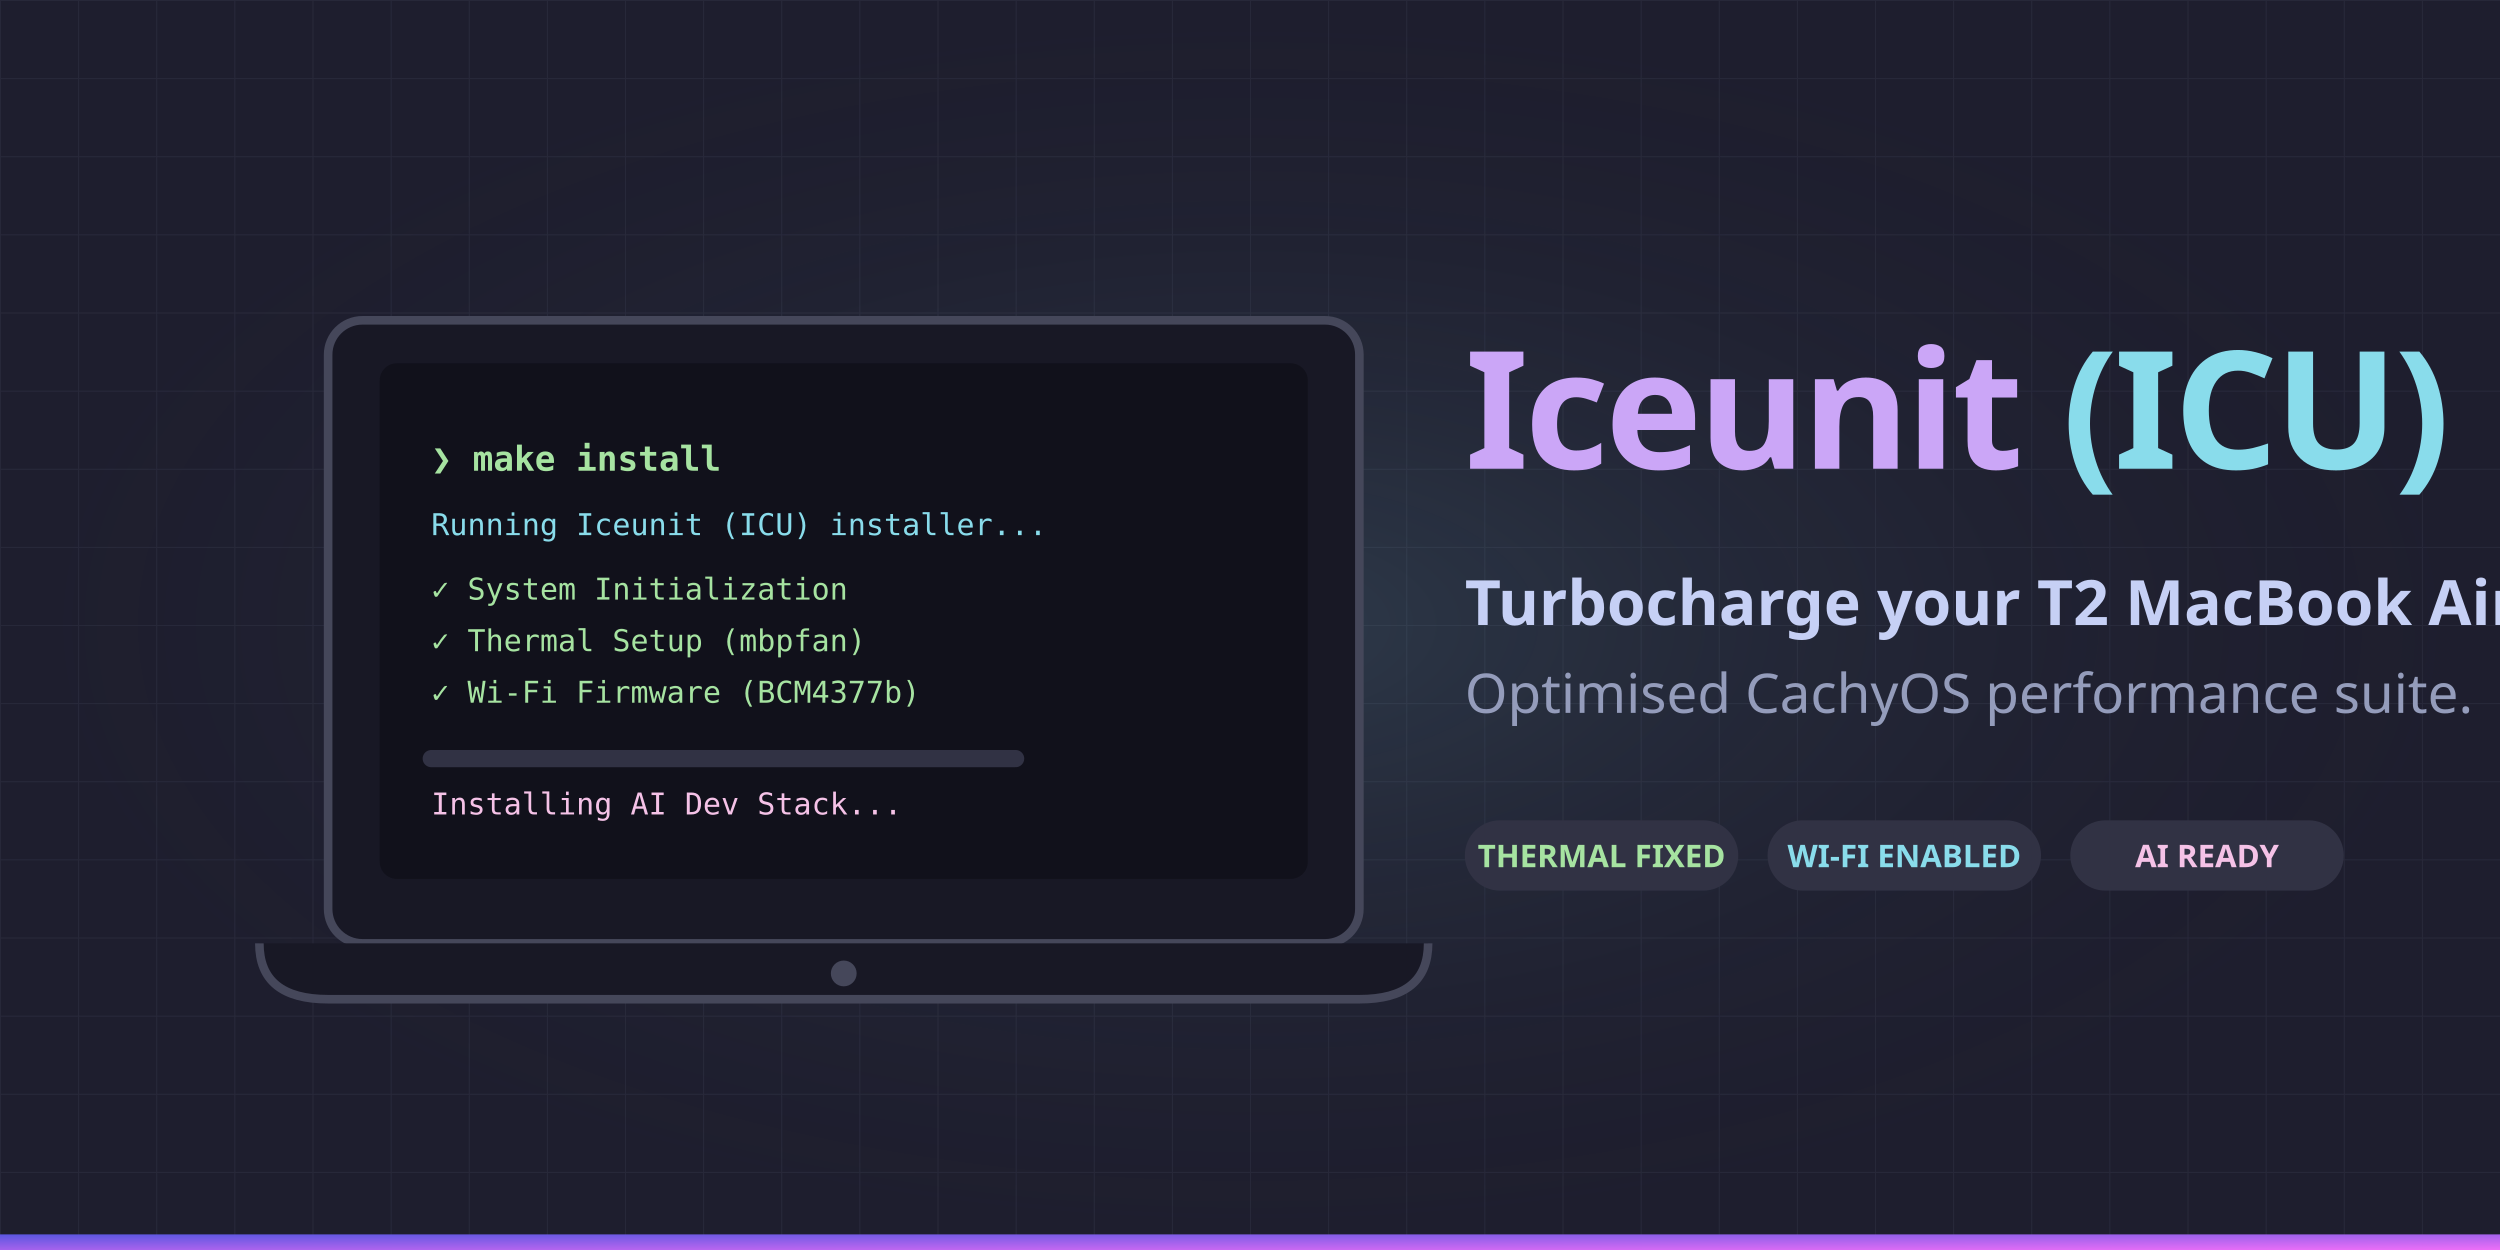
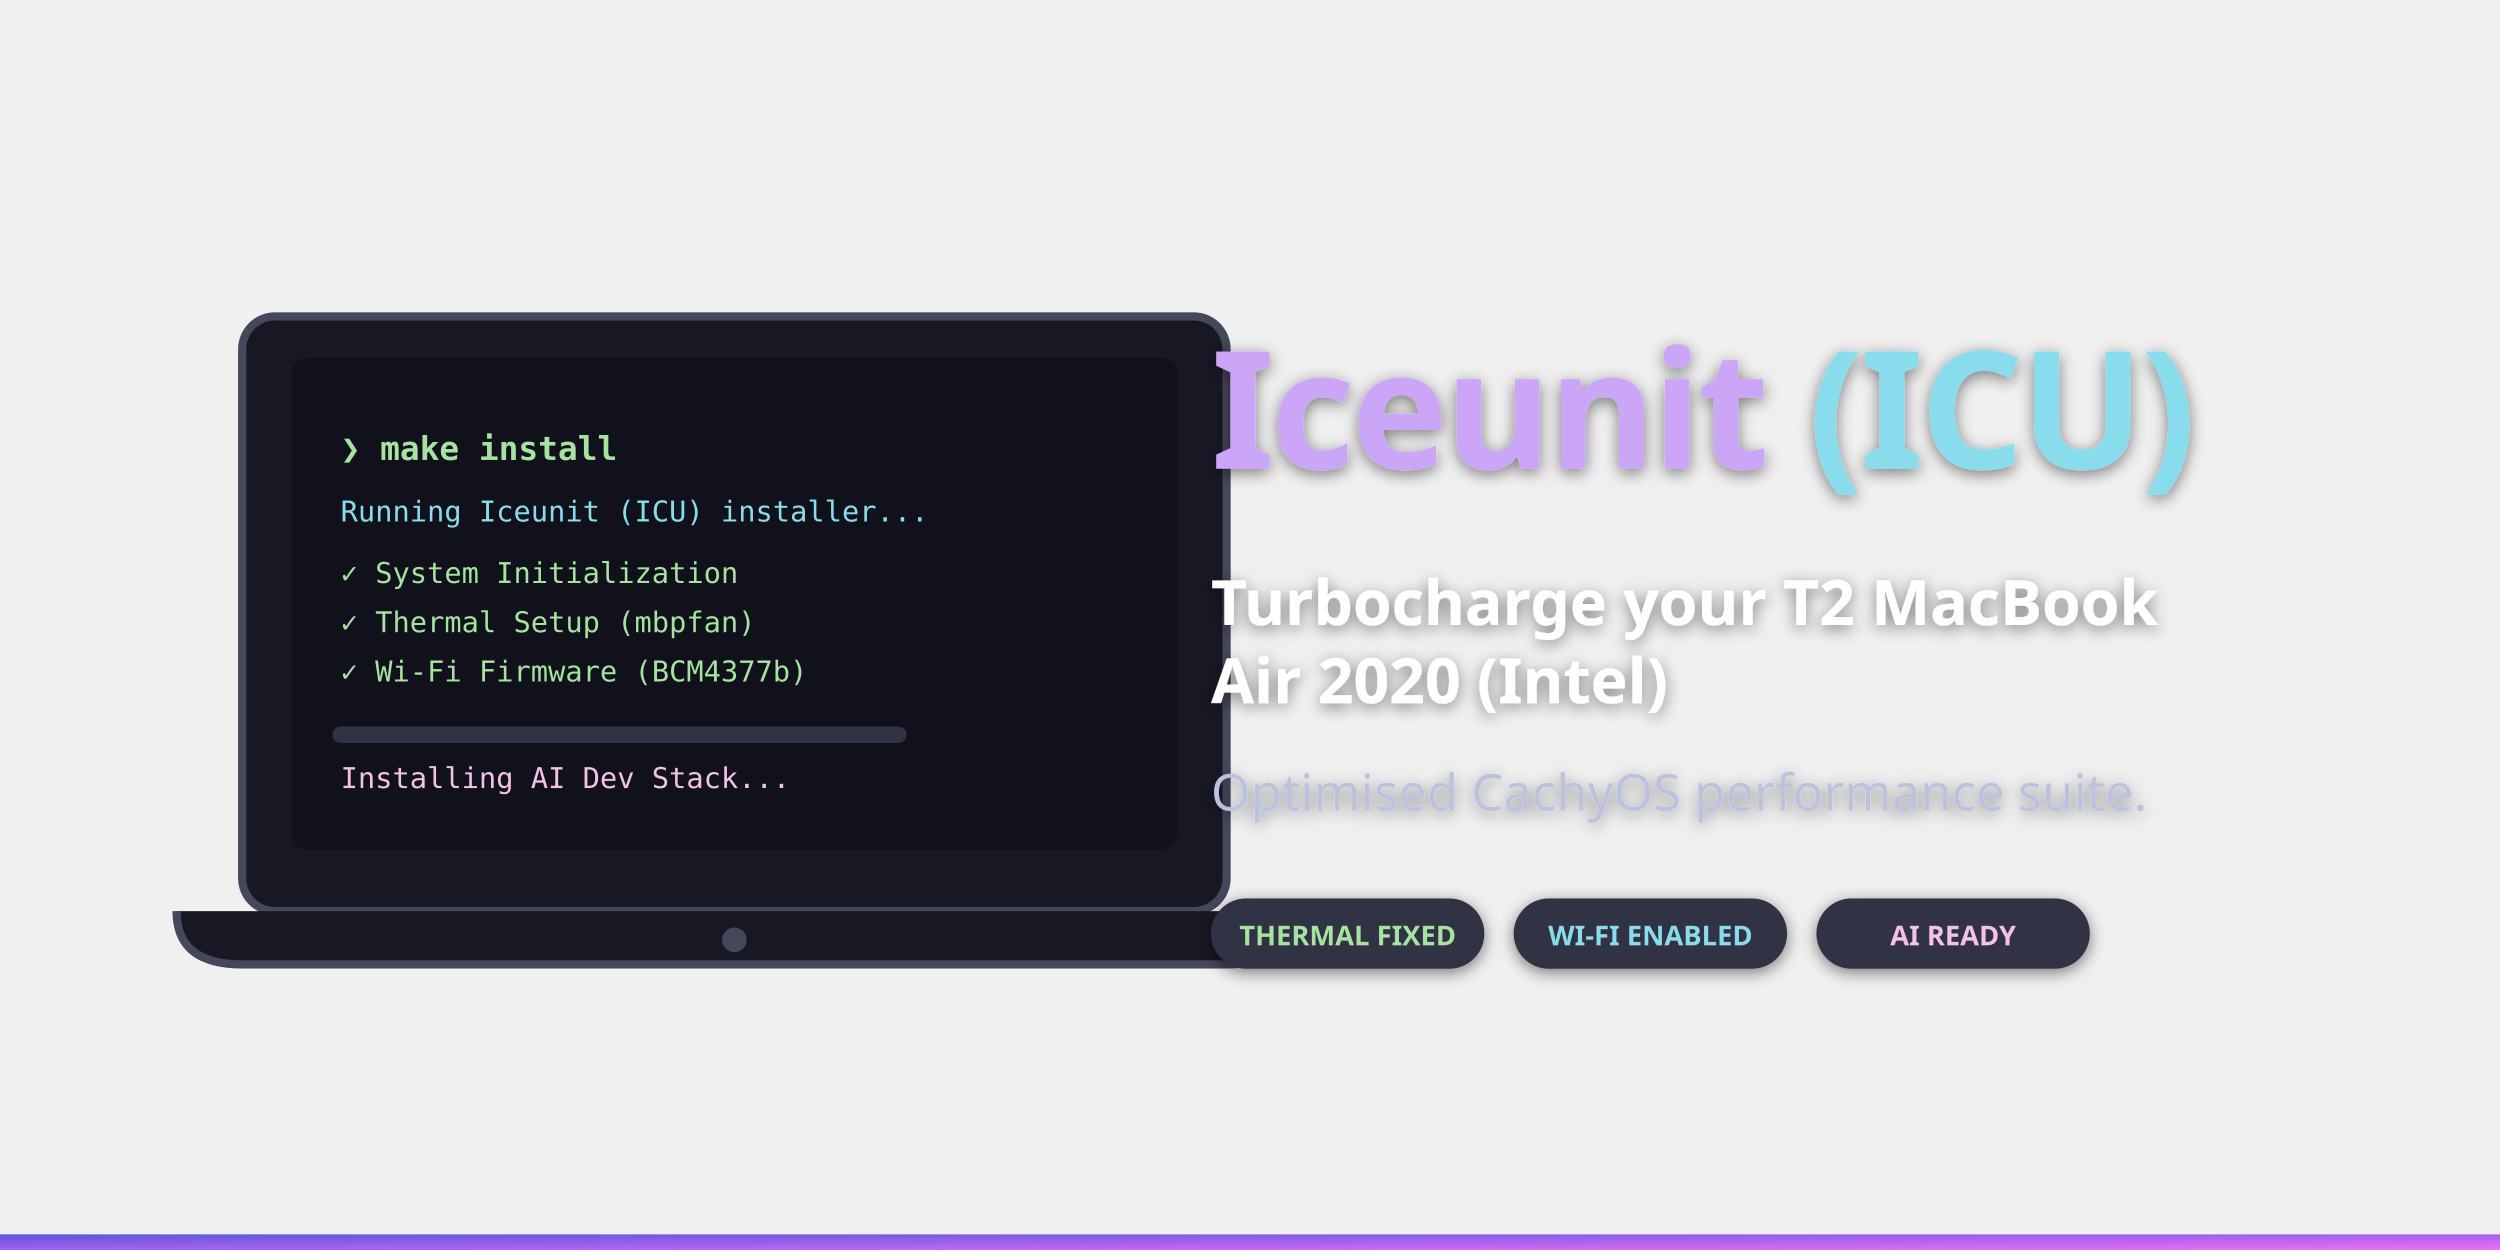
<svg xmlns="http://www.w3.org/2000/svg" width="1280" height="640" viewBox="0 0 1280 640" fill="none">
-   <rect width="1280" height="640" fill="#1e1e2e" />
  <defs>
-     <pattern id="grid" width="40" height="40" patternUnits="userSpaceOnUse">
-       <path d="M 40 0 L 0 0 0 40" fill="none" stroke="#313244" stroke-width="1" opacity="0.5" />
-     </pattern>
    <linearGradient id="grad" x1="0%" y1="0%" x2="100%" y2="100%">
      <stop offset="0%" stop-color="#5A56E0" />
      <stop offset="100%" stop-color="#EE6FF8" />
    </linearGradient>
-     <radialGradient id="glow" cx="50%" cy="50%" r="50%">
-       <stop offset="0%" stop-color="#89dceb" stop-opacity="0.15" />
-       <stop offset="100%" stop-color="#1e1e2e" stop-opacity="0" />
-     </radialGradient>
+     <filter id="shadow" x="-20%" y="-20%" width="140%" height="140%">
+       <feGaussianBlur in="SourceAlpha" stdDeviation="4" />
+       <feOffset dx="0" dy="2" result="offsetblur" />
+       <feComponentTransfer>
+         <feFuncA type="linear" slope="0.5" />
+       </feComponentTransfer>
+       <feMerge>
+         <feMergeNode />
+         <feMergeNode in="SourceGraphic" />
+       </feMerge>
+     </filter>
  </defs>
-   <rect width="1280" height="640" fill="url(#grid)" />
-   <rect width="1280" height="640" fill="url(#glow)" />
-   <g transform="translate(80, 120) scale(2.2)">
+   <g transform="translate(40, 120) scale(2.1)">
    <rect x="40" y="20" width="240" height="145" rx="8" fill="#181825" stroke="#45475a" stroke-width="2" />
    <rect x="52" y="30" width="216" height="120" rx="4" fill="#11111b" />
    <text x="64" y="55" font-family="monospace" font-size="8" fill="#a6e3a1" font-weight="bold">❯ make install</text>
    <text x="64" y="70" font-family="monospace" font-size="7" fill="#89dceb">Running Iceunit (ICU) installer...</text>
    <text x="64" y="85" font-family="monospace" font-size="7" fill="#a6e3a1">✓ System Initialization</text>
    <text x="64" y="97" font-family="monospace" font-size="7" fill="#a6e3a1">✓ Thermal Setup (mbpfan)</text>
    <text x="64" y="109" font-family="monospace" font-size="7" fill="#a6e3a1">✓ Wi-Fi Firmware (BCM4377b)</text>
    <path d="M 64 122 L 200 122" stroke="#313244" stroke-width="4" stroke-linecap="round" />
    <path d="M 64 122 L 140 122" stroke="url(#grad)" stroke-width="4" stroke-linecap="round" />
    <text x="64" y="135" font-family="monospace" font-size="7" fill="#f5c2e7">Installing AI Dev Stack...</text>
    <path d="M24 165 Q24 178 40 178 H280 Q296 178 296 165" fill="#181825" stroke="#45475a" stroke-width="2" />
    <circle cx="160" cy="172" r="3" fill="#45475a" />
  </g>
-   <g transform="translate(750, 240)">
+   <g transform="translate(620, 240)" filter="url(#shadow)">
    <text font-family="system-ui, sans-serif" font-size="84" font-weight="900" fill="#cba6f7" letter-spacing="-2">Iceunit <tspan fill="#89dceb">(ICU)</tspan>
    </text>
-     <text y="80" font-family="system-ui, sans-serif" font-size="32" font-weight="600" fill="#c6d0f5">Turbocharge your T2 MacBook Air 2020 (Intel)</text>
-     <text y="125" font-family="system-ui, sans-serif" font-size="28" font-weight="400" fill="#949cbb">Optimised CachyOS performance suite.</text>
-     <g transform="translate(0, 180)">
+     <text y="80" font-family="system-ui, sans-serif" font-size="32" font-weight="700" fill="#ffffff">Turbocharge your T2 MacBook</text>
+     <text y="120" font-family="system-ui, sans-serif" font-size="32" font-weight="700" fill="#ffffff">Air 2020 (Intel)</text>
+     <text y="175" font-family="system-ui, sans-serif" font-size="26" font-weight="400" fill="#bac2de">Optimised CachyOS performance suite.</text>
+     <g transform="translate(0, 220)">
      <rect width="140" height="36" rx="18" fill="#313244" />
-       <text x="70" y="24" text-anchor="middle" font-family="system-ui, sans-serif" font-size="16" font-weight="bold" fill="#a6e3a1">THERMAL FIXED</text>
+       <text x="70" y="24" text-anchor="middle" font-family="system-ui, sans-serif" font-size="14" font-weight="bold" fill="#a6e3a1">THERMAL FIXED</text>
      <rect x="155" width="140" height="36" rx="18" fill="#313244" />
-       <text x="225" y="24" text-anchor="middle" font-family="system-ui, sans-serif" font-size="16" font-weight="bold" fill="#89dceb">WI-FI ENABLED</text>
+       <text x="225" y="24" text-anchor="middle" font-family="system-ui, sans-serif" font-size="14" font-weight="bold" fill="#89dceb">WI-FI ENABLED</text>
      <rect x="310" width="140" height="36" rx="18" fill="#313244" />
-       <text x="380" y="24" text-anchor="middle" font-family="system-ui, sans-serif" font-size="16" font-weight="bold" fill="#f5c2e7">AI READY</text>
+       <text x="380" y="24" text-anchor="middle" font-family="system-ui, sans-serif" font-size="14" font-weight="bold" fill="#f5c2e7">AI READY</text>
    </g>
  </g>
  <rect y="632" width="1280" height="8" fill="url(#grad)" />
</svg>
